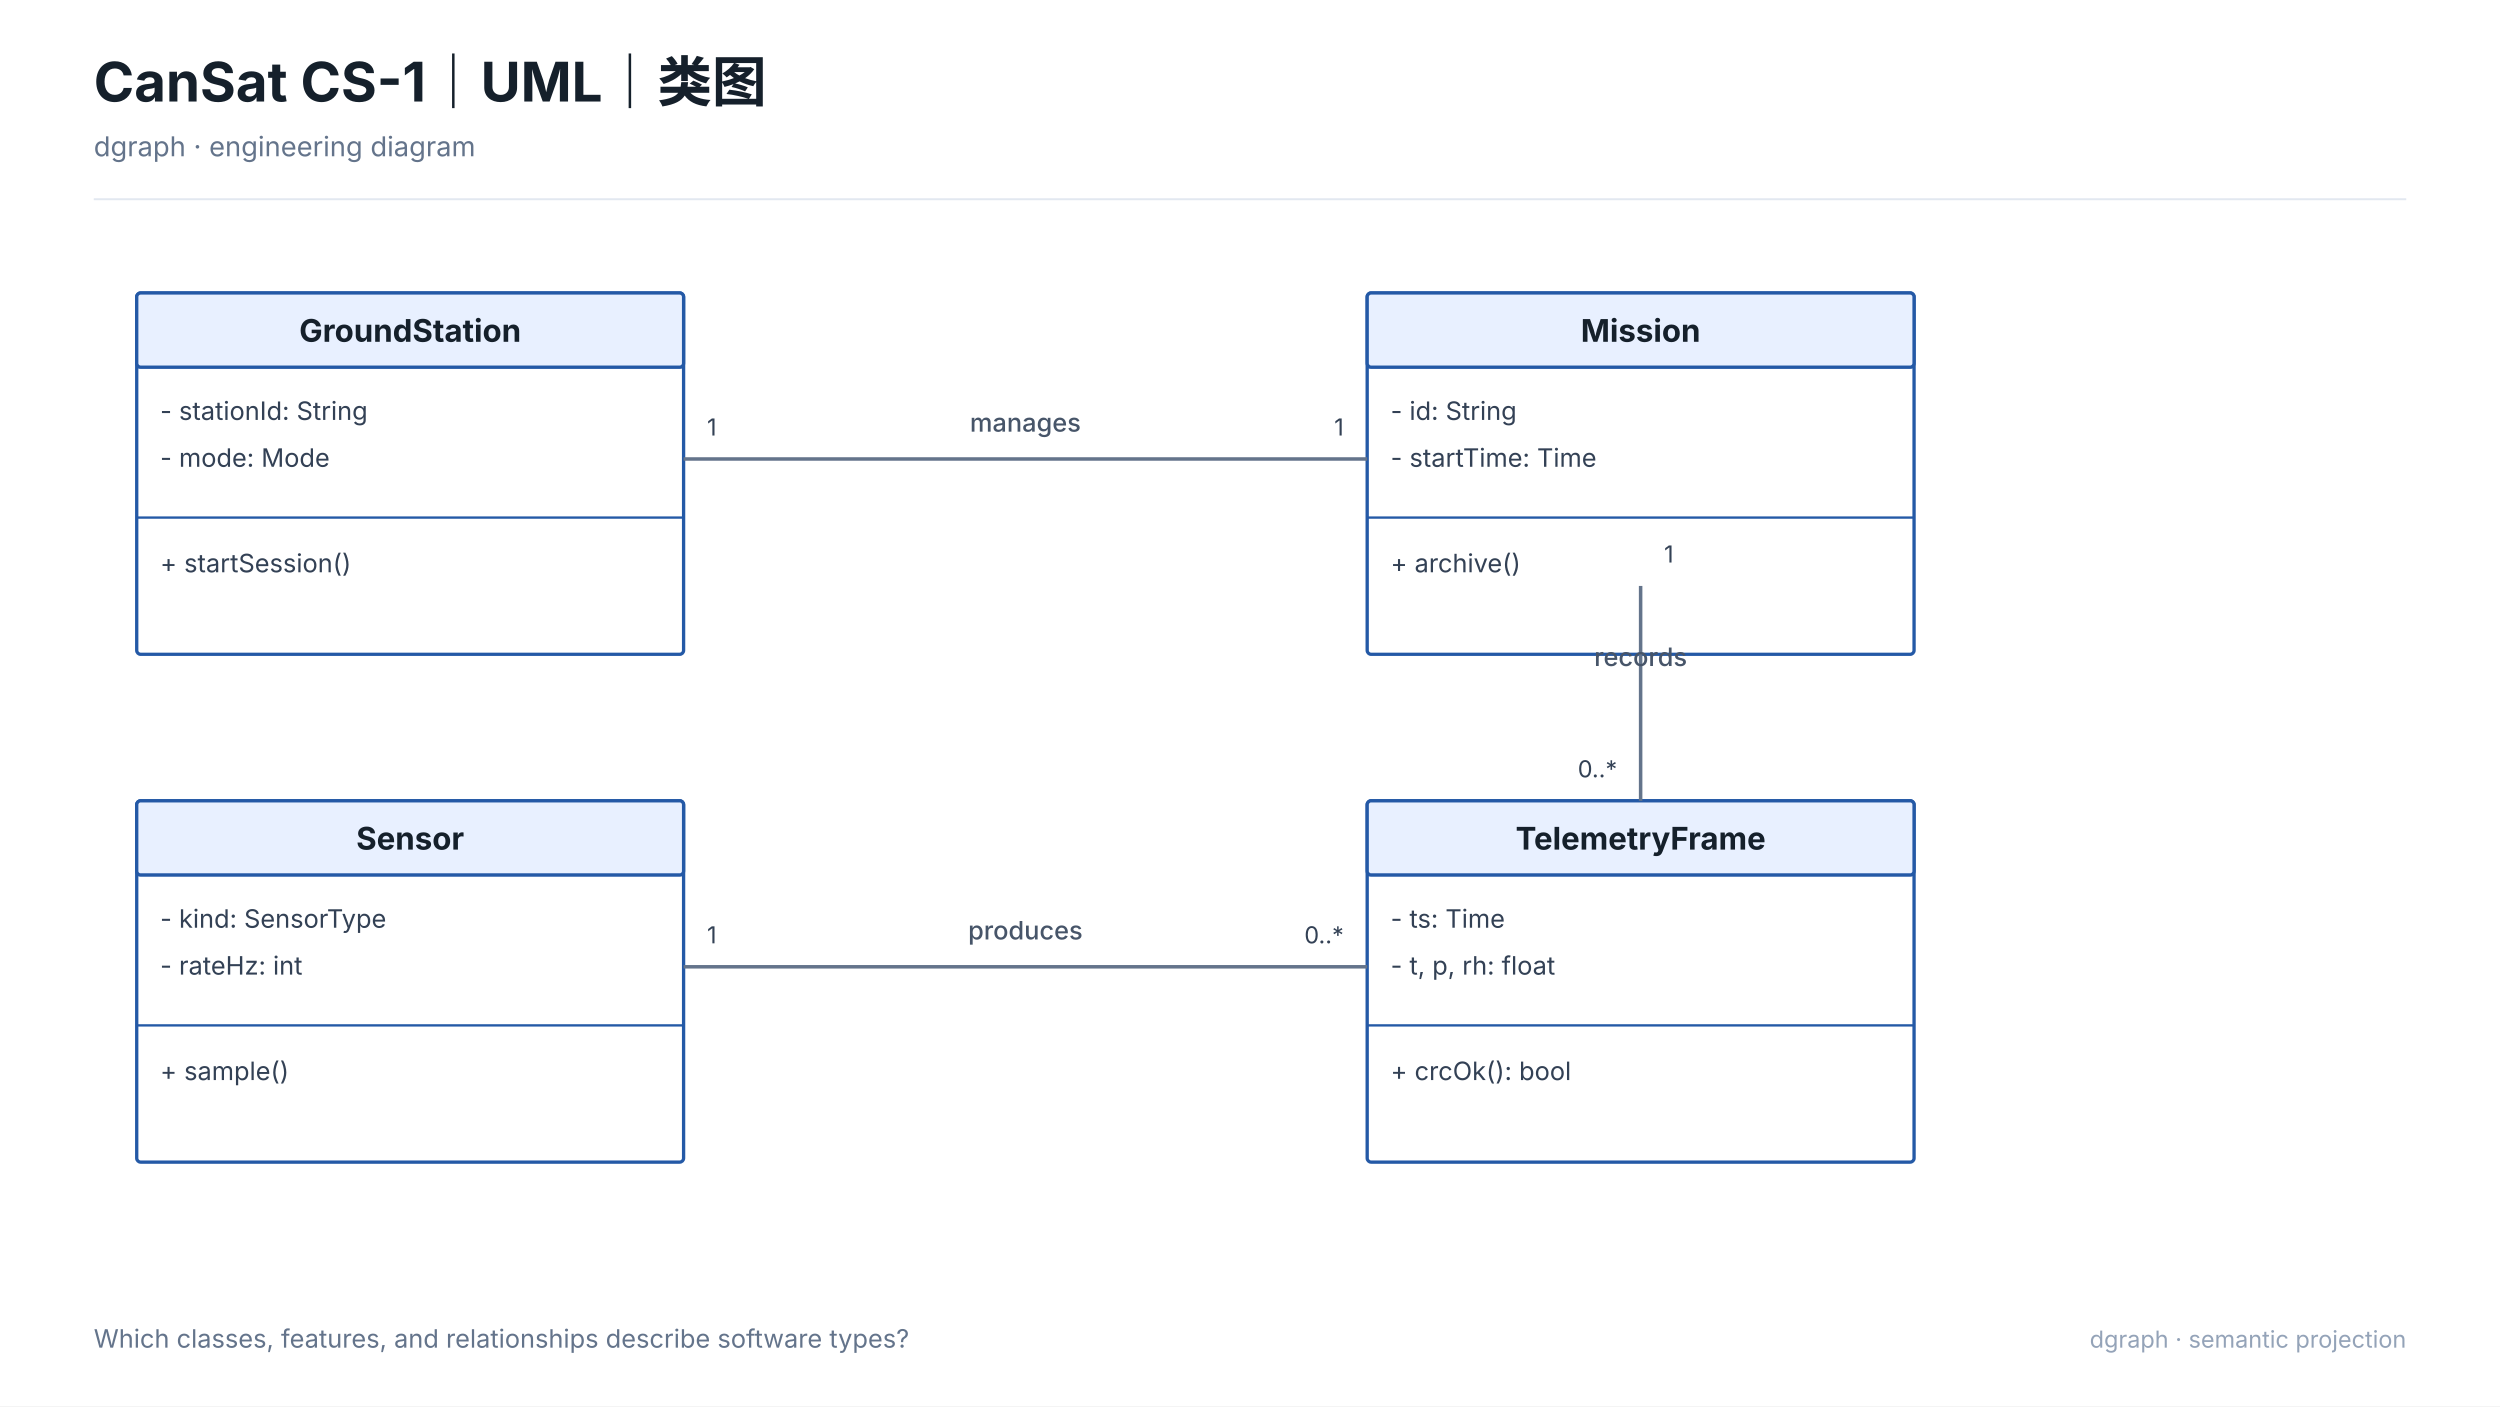
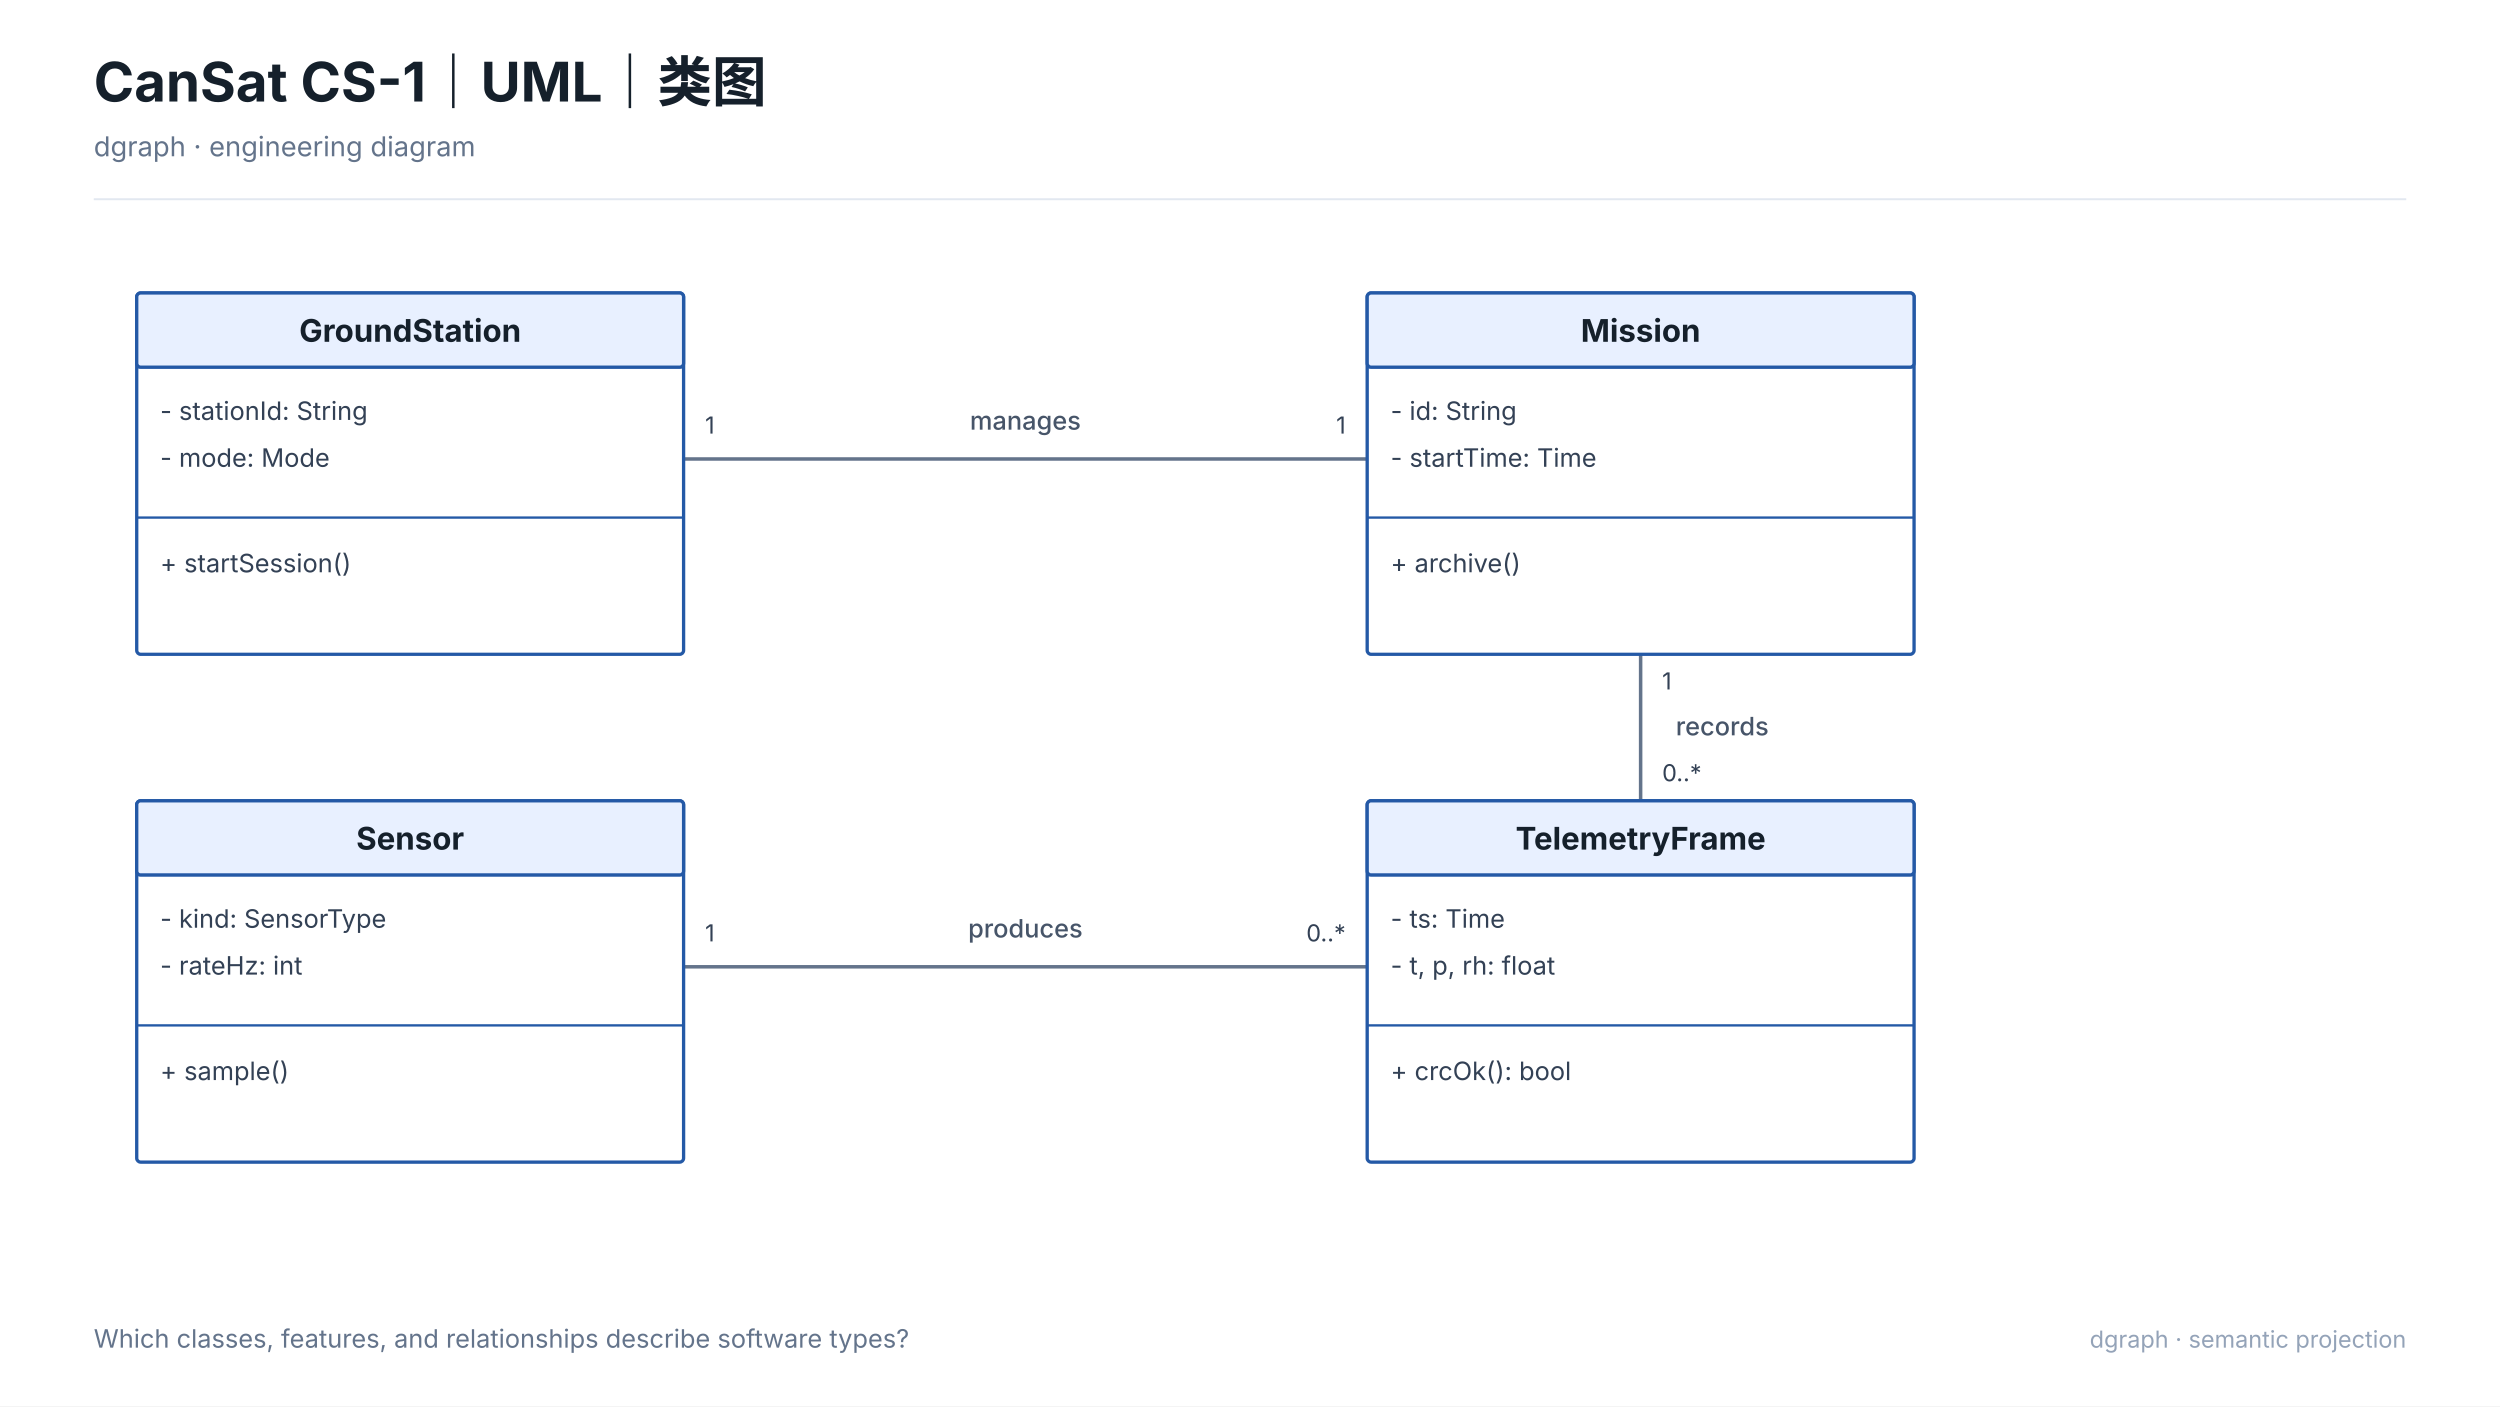
<svg xmlns="http://www.w3.org/2000/svg" viewBox="0 0 1280 720" width="1280" height="720" font-family="-apple-system, PingFang SC, Hiragino Sans GB, Noto Sans SC, sans-serif" data-layout="class">
  <defs>
    <marker id="arrow" viewBox="0 0 10 10" refX="9" refY="5" markerWidth="7" markerHeight="7" orient="auto">
      <path d="M 0 0 L 10 5 L 0 10 z" fill="#64748b" />
    </marker>
    <marker id="triangle" viewBox="0 0 12 12" refX="11" refY="6" markerWidth="12" markerHeight="12" orient="auto">
      <path d="M 1 1 L 11 6 L 1 11 Z" fill="#fff" stroke="#64748b" stroke-width="1.4" />
    </marker>
  </defs>
  <rect width="1280" height="720" fill="#fff" />
  <text x="48" y="52" font-size="28" fill="#15202b" text-anchor="start" font-weight="750">CanSat CS-1｜UML｜类图</text>
  <text x="48" y="80" font-size="14" fill="#64748b" text-anchor="start" font-weight="400">dgraph · engineering diagram</text>
  <line x1="48" y1="102" x2="1232" y2="102" stroke="#e2e8f0" />
  <g data-uml="class-diagram">
+     <path data-uml-relation="manages" data-uml-kind="association" d="M 350,235 L 700,235" fill="none" stroke="#64748b" stroke-width="1.8" />
+     <path data-uml-relation="records" data-uml-kind="association" d="M 840,335 L 840,410" fill="none" stroke="#64748b" stroke-width="1.8" />
+     <path data-uml-relation="produces" data-uml-kind="association" d="M 350,495 L 700,495" fill="none" stroke="#64748b" stroke-width="1.8" />
    <g data-uml-class="GroundStation" data-source-id="Example.uml.GroundStation">
      <rect x="70" y="150" width="280" height="185" rx="2" fill="#fff" stroke="#2459a6" stroke-width="1.7" />
      <rect x="70" y="150" width="280" height="38" rx="2" fill="#e8f0ff" stroke="#2459a6" stroke-width="1.7" />
      <text x="210.0" y="175" font-size="16" fill="#15202b" text-anchor="middle" font-weight="700">GroundStation</text>
      <line x1="70" y1="188" x2="350" y2="188" stroke="#2459a6" stroke-width="1.2" />
      <text x="82" y="215" font-size="13" fill="#334155" text-anchor="start" font-weight="400">- stationId: String</text>
      <text x="82" y="239" font-size="13" fill="#334155" text-anchor="start" font-weight="400">- mode: Mode</text>
      <line x1="70" y1="265" x2="350" y2="265" stroke="#2459a6" stroke-width="1.2" />
      <text x="82" y="293" font-size="13" fill="#334155" text-anchor="start" font-weight="400">+ startSession()</text>
    </g>
    <g data-uml-class="Mission" data-source-id="Example.uml.Mission">
      <rect x="700" y="150" width="280" height="185" rx="2" fill="#fff" stroke="#2459a6" stroke-width="1.7" />
      <rect x="700" y="150" width="280" height="38" rx="2" fill="#e8f0ff" stroke="#2459a6" stroke-width="1.7" />
      <text x="840.0" y="175" font-size="16" fill="#15202b" text-anchor="middle" font-weight="700">Mission</text>
      <line x1="700" y1="188" x2="980" y2="188" stroke="#2459a6" stroke-width="1.2" />
      <text x="712" y="215" font-size="13" fill="#334155" text-anchor="start" font-weight="400">- id: String</text>
      <text x="712" y="239" font-size="13" fill="#334155" text-anchor="start" font-weight="400">- startTime: Time</text>
      <line x1="700" y1="265" x2="980" y2="265" stroke="#2459a6" stroke-width="1.2" />
      <text x="712" y="293" font-size="13" fill="#334155" text-anchor="start" font-weight="400">+ archive()</text>
    </g>
    <g data-uml-class="Sensor" data-source-id="Example.uml.Sensor">
      <rect x="70" y="410" width="280" height="185" rx="2" fill="#fff" stroke="#2459a6" stroke-width="1.7" />
      <rect x="70" y="410" width="280" height="38" rx="2" fill="#e8f0ff" stroke="#2459a6" stroke-width="1.7" />
      <text x="210.0" y="435" font-size="16" fill="#15202b" text-anchor="middle" font-weight="700">Sensor</text>
      <line x1="70" y1="448" x2="350" y2="448" stroke="#2459a6" stroke-width="1.2" />
      <text x="82" y="475" font-size="13" fill="#334155" text-anchor="start" font-weight="400">- kind: SensorType</text>
      <text x="82" y="499" font-size="13" fill="#334155" text-anchor="start" font-weight="400">- rateHz: int</text>
      <line x1="70" y1="525" x2="350" y2="525" stroke="#2459a6" stroke-width="1.2" />
      <text x="82" y="553" font-size="13" fill="#334155" text-anchor="start" font-weight="400">+ sample()</text>
    </g>
    <g data-uml-class="TelemetryFrame" data-source-id="Example.uml.TelemetryFrame">
      <rect x="700" y="410" width="280" height="185" rx="2" fill="#fff" stroke="#2459a6" stroke-width="1.7" />
      <rect x="700" y="410" width="280" height="38" rx="2" fill="#e8f0ff" stroke="#2459a6" stroke-width="1.7" />
      <text x="840.0" y="435" font-size="16" fill="#15202b" text-anchor="middle" font-weight="700">TelemetryFrame</text>
      <line x1="700" y1="448" x2="980" y2="448" stroke="#2459a6" stroke-width="1.2" />
      <text x="712" y="475" font-size="13" fill="#334155" text-anchor="start" font-weight="400">- ts: Time</text>
      <text x="712" y="499" font-size="13" fill="#334155" text-anchor="start" font-weight="400">- t, p, rh: float</text>
      <line x1="700" y1="525" x2="980" y2="525" stroke="#2459a6" stroke-width="1.2" />
      <text x="712" y="553" font-size="13" fill="#334155" text-anchor="start" font-weight="400">+ crcOk(): bool</text>
    </g>
-     <path data-uml-relation="manages" d="M 350,235 L 700,235" fill="none" stroke="#64748b" stroke-width="1.8" />
-     <text x="362" y="223" font-size="12" fill="#334155" text-anchor="start" font-weight="400">1</text>
-     <text x="688" y="223" font-size="12" fill="#334155" text-anchor="end" font-weight="400">1</text>
-     <text x="525.0" y="221.0" font-size="13" fill="#475569" text-anchor="middle" font-weight="500">manages</text>
-     <path data-uml-relation="records" d="M 840,300 L 840,410" fill="none" stroke="#64748b" stroke-width="1.8" />
-     <text x="852" y="288" font-size="12" fill="#334155" text-anchor="start" font-weight="400">1</text>
-     <text x="828" y="398" font-size="12" fill="#334155" text-anchor="end" font-weight="400">0..*</text>
-     <text x="840.0" y="341.0" font-size="13" fill="#475569" text-anchor="middle" font-weight="500">records</text>
-     <path data-uml-relation="produces" d="M 350,495 L 700,495" fill="none" stroke="#64748b" stroke-width="1.8" />
-     <text x="362" y="483" font-size="12" fill="#334155" text-anchor="start" font-weight="400">1</text>
-     <text x="688" y="483" font-size="12" fill="#334155" text-anchor="end" font-weight="400">0..*</text>
-     <text x="525.0" y="481.0" font-size="13" fill="#475569" text-anchor="middle" font-weight="500">produces</text>
+     <text x="361" y="222" font-size="12" fill="#334155" text-anchor="start" font-weight="400">1</text>
+     <text x="689" y="222" font-size="12" fill="#334155" text-anchor="end" font-weight="400">1</text>
+     <text x="525.0" y="220.0" font-size="13" fill="#475569" text-anchor="middle" font-weight="500">manages</text>
+     <text x="851" y="353" font-size="12" fill="#334155" text-anchor="start" font-weight="400">1</text>
+     <text x="851" y="400" font-size="12" fill="#334155" text-anchor="start" font-weight="400">0..*</text>
+     <text x="858.0" y="376.5" font-size="13" fill="#475569" text-anchor="start" font-weight="500">records</text>
+     <text x="361" y="482" font-size="12" fill="#334155" text-anchor="start" font-weight="400">1</text>
+     <text x="689" y="482" font-size="12" fill="#334155" text-anchor="end" font-weight="400">0..*</text>
+     <text x="525.0" y="480.0" font-size="13" fill="#475569" text-anchor="middle" font-weight="500">produces</text>
  </g>
  <text x="48" y="690" font-size="13" fill="#64748b" text-anchor="start" font-weight="400">Which classes, features, and relationships describe software types?</text>
  <text x="1232" y="690" font-size="12" fill="#94a3b8" text-anchor="end" font-weight="400">dgraph · semantic projection</text>
</svg>
